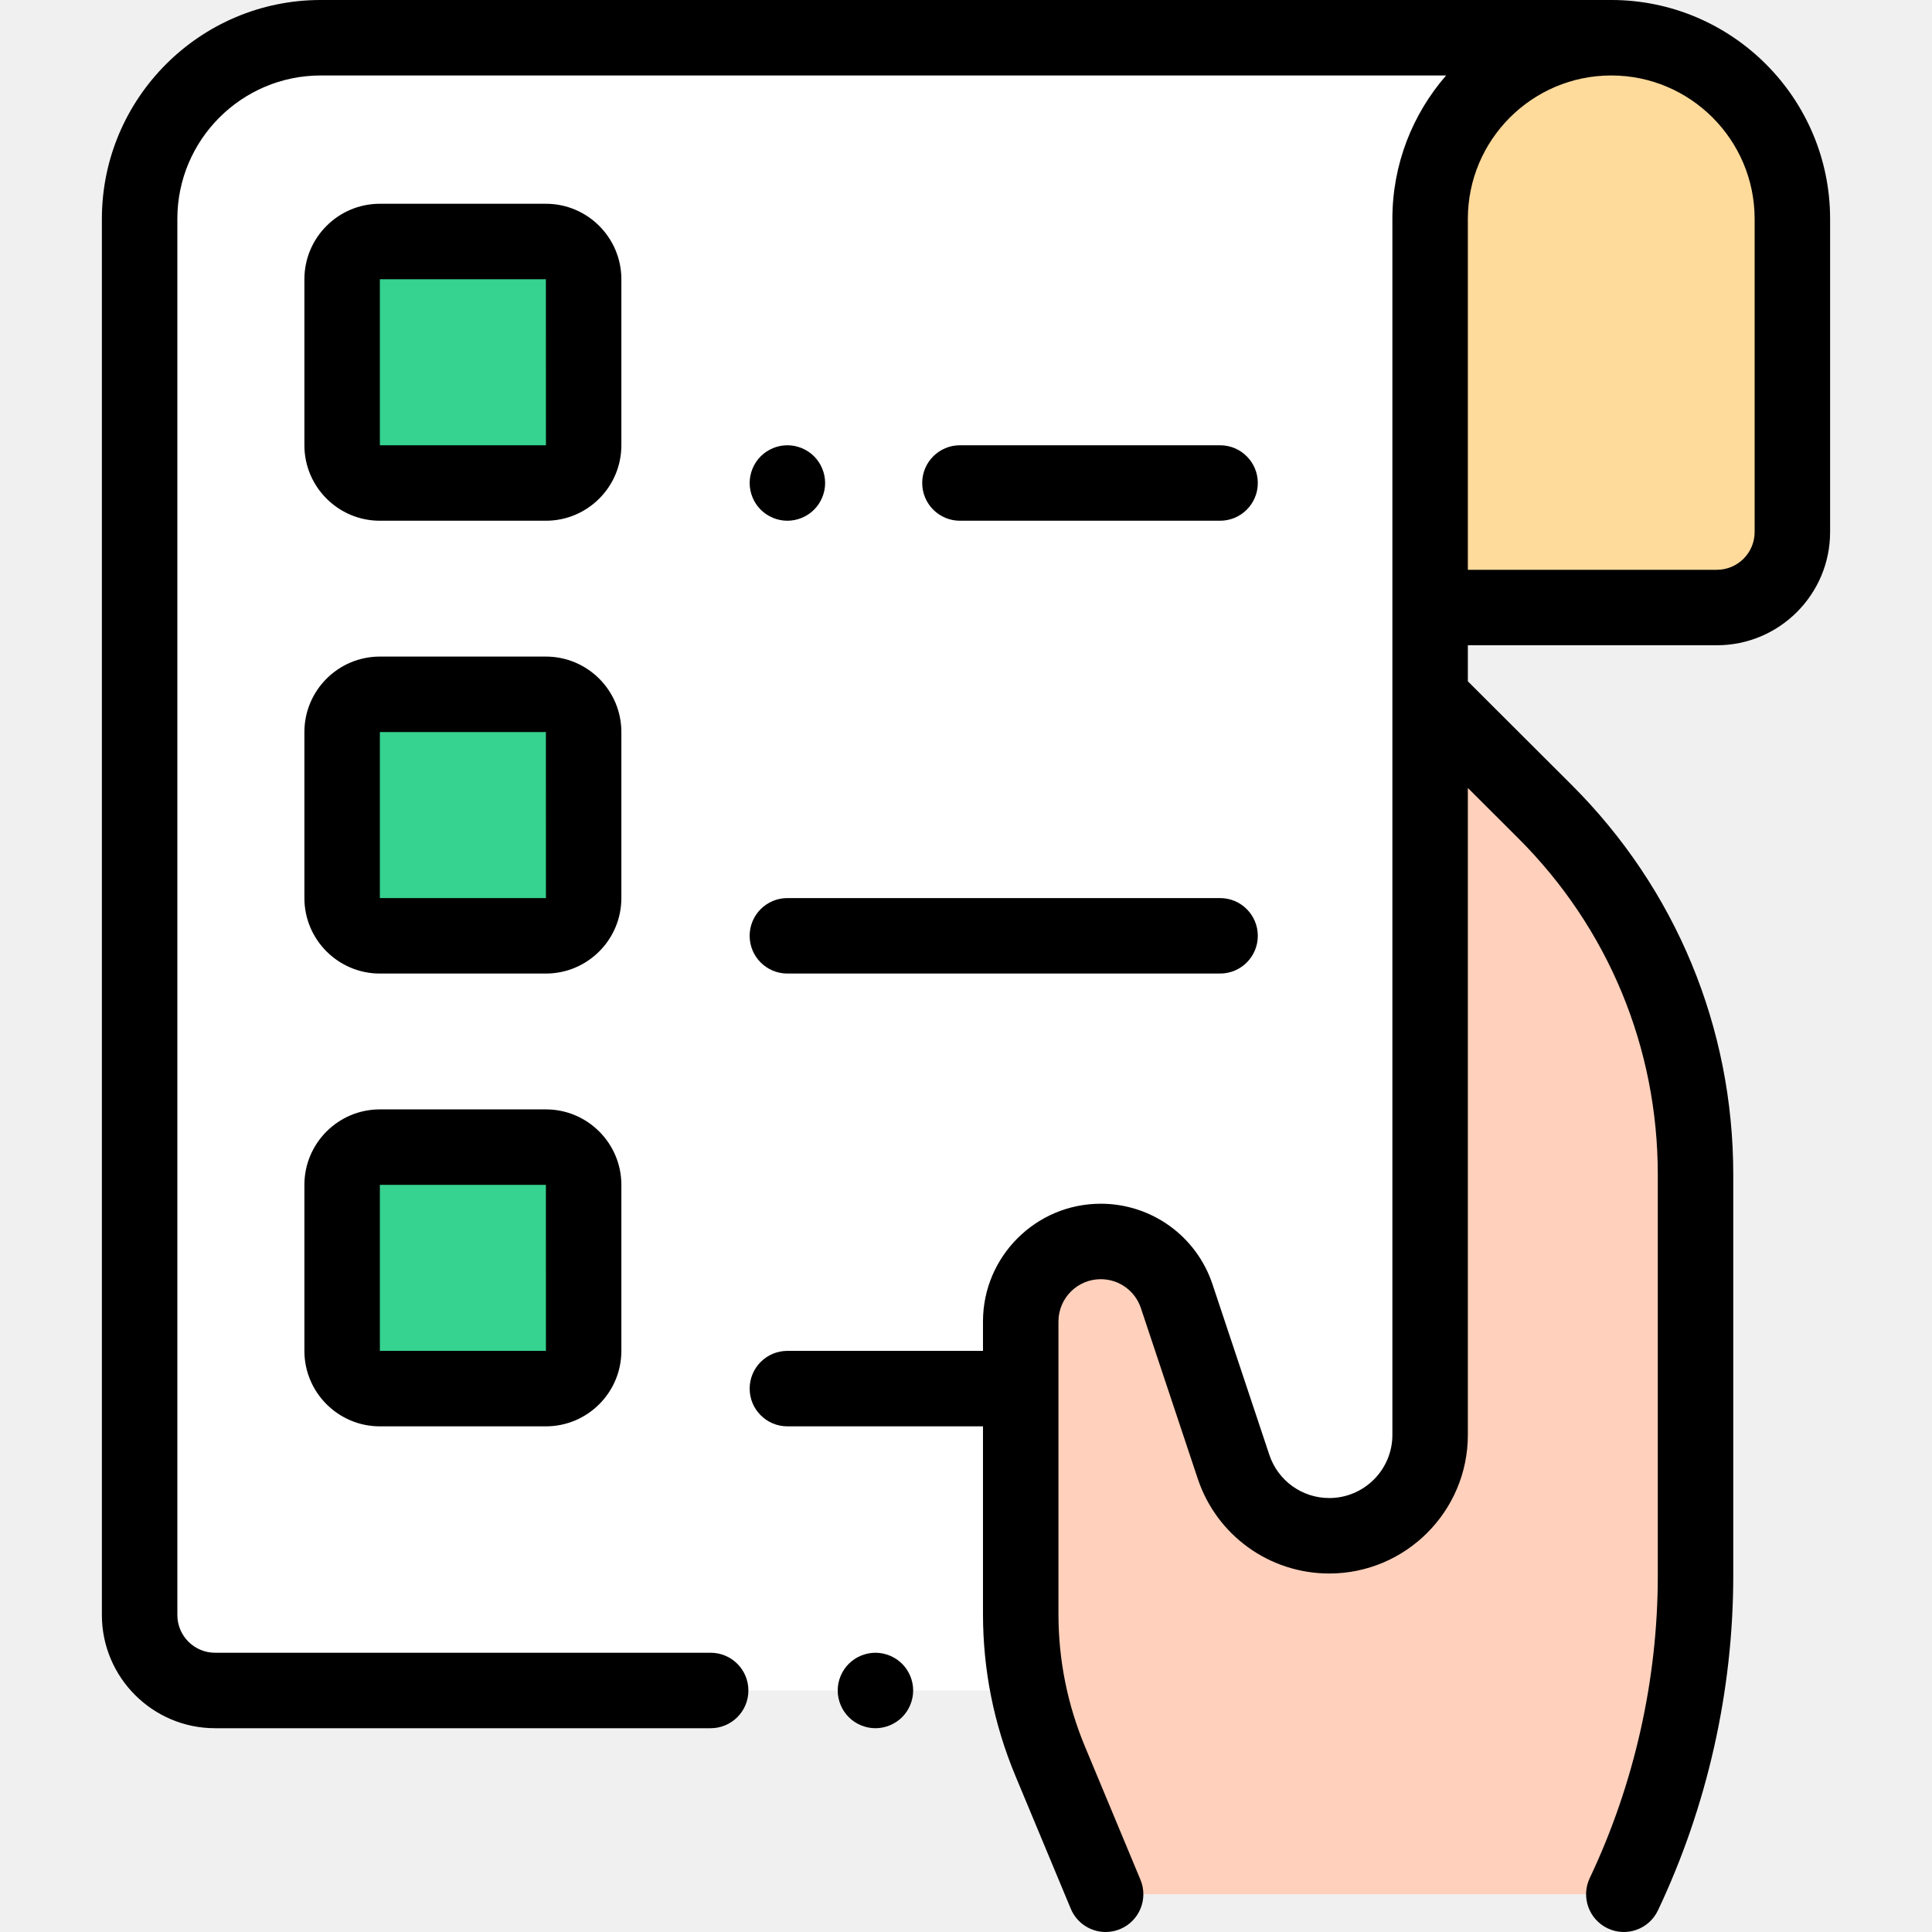
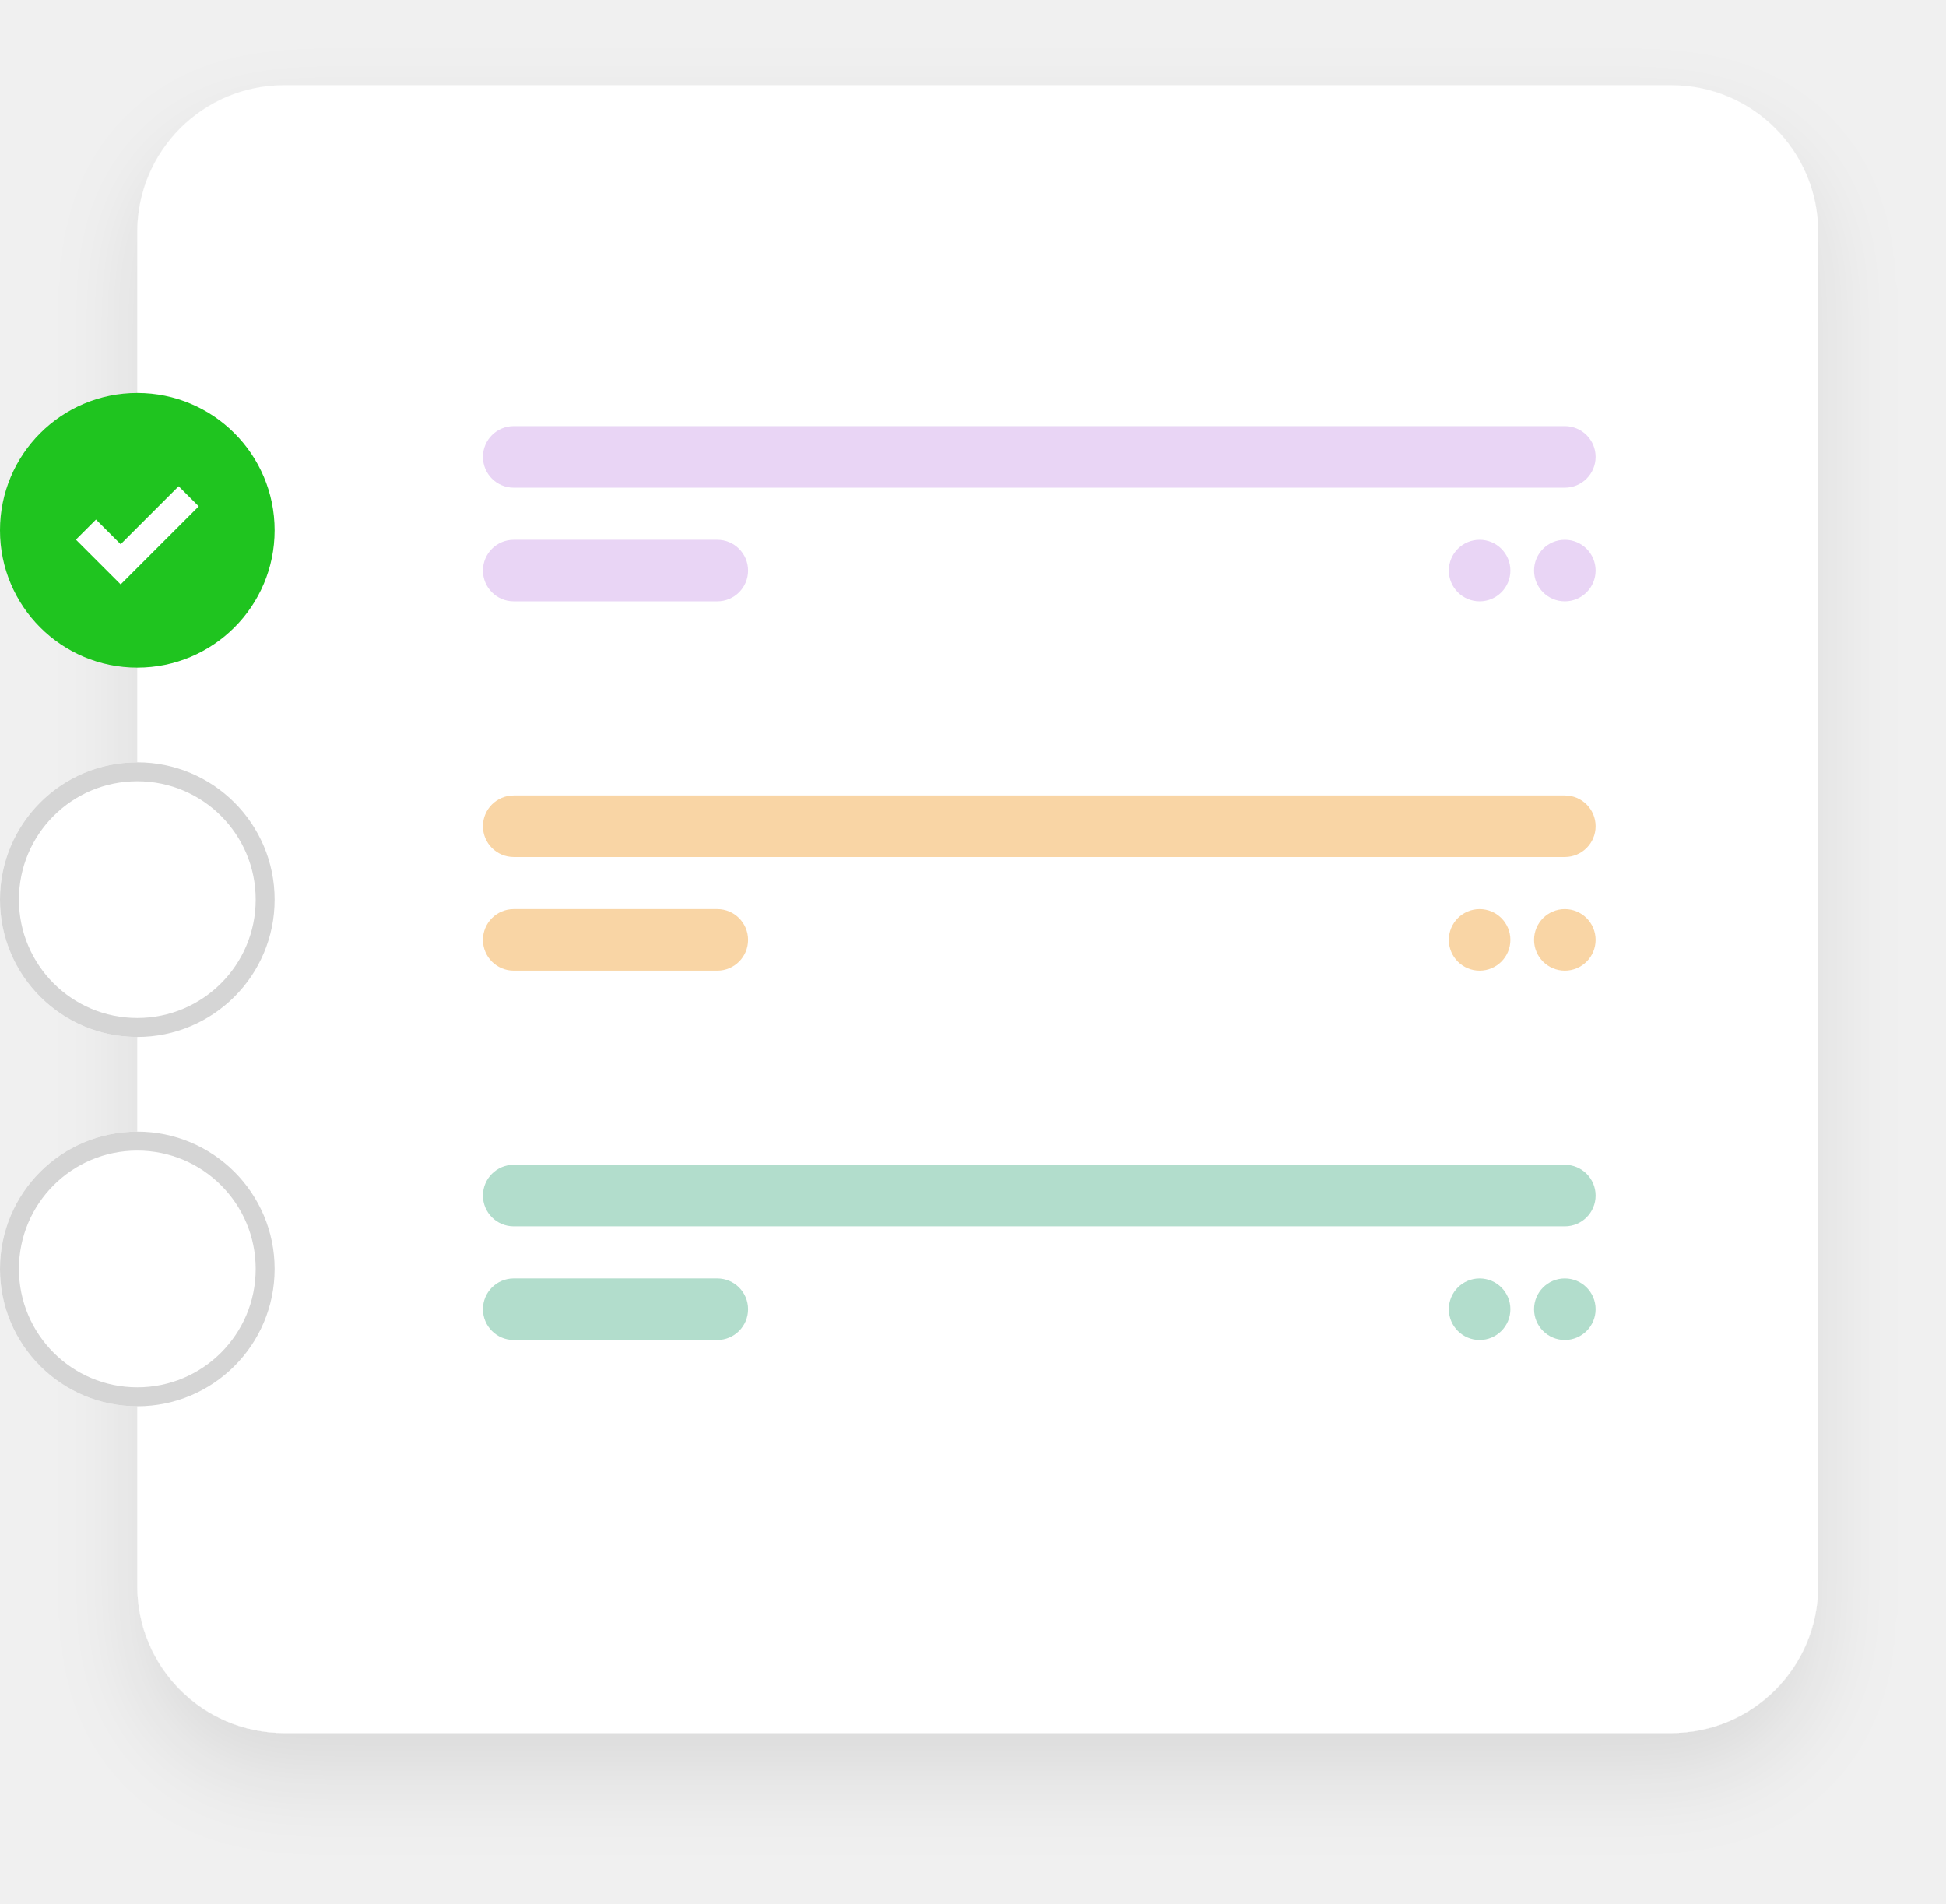
- <svg xmlns="http://www.w3.org/2000/svg" viewBox="-27 0 512 512">
-   <path d="m351.996 161v-103c0-26.512 21.492-48 48-48 26.512 0 48 21.488 48 48v83c0 11.047-8.953 20-20 20zm0 0" fill="#feda9b" />
-   <path d="m399.996 10h-341.996c-26.512 0-48 21.488-48 48v369.996c0 11.047 8.953 20 20 20h321.996v-389.996c0-26.512 21.492-48 48-48" fill="#fff" />
-   <path d="m266 501.996-14.715-35.309c-5.141-12.336-7.785-25.574-7.785-38.941v-77.535c0-11.715 9.496-21.211 21.211-21.211 9.129 0 17.234 5.84 20.121 14.504l15.074 45.215c3.637 10.914 13.852 18.277 25.359 18.277 14.766 0 26.73-11.965 26.73-26.73v-195.562l30.43 30.371c25.547 25.504 39.906 60.121 39.906 96.219v106.301c0 29.195-6.492 58.023-19 84.402" fill="#ffd0bb" />
-   <g fill="#36d28f">
-     <path d="m117.668 128h-44c-5.523 0-10-4.477-10-10v-44c0-5.523 4.477-10 10-10h44c5.52 0 10 4.477 10 10v44c0 5.523-4.48 10-10 10zm0 0" />
-     <path d="m117.668 248h-44c-5.523 0-10-4.477-10-10v-44c0-5.523 4.477-10 10-10h44c5.52 0 10 4.477 10 10v44c0 5.523-4.48 10-10 10zm0 0" />
-     <path d="m117.668 367.996h-44c-5.523 0-10-4.477-10-10v-43.996c0-5.523 4.477-10 10-10h44c5.52 0 10 4.477 10 10v43.996c0 5.523-4.48 10-10 10zm0 0" />
+ <svg xmlns="http://www.w3.org/2000/svg" width="411" height="402" viewBox="0 0 411 402">
+   <defs>
+     <filter id="Rectangle_6" x="2" y="0" width="409" height="402" filterUnits="userSpaceOnUse">
+       <feOffset dy="9" input="SourceAlpha" />
+       <feGaussianBlur stdDeviation="9" result="blur" />
+       <feFlood flood-opacity="0.09" />
+       <feComposite operator="in" in2="blur" />
+       <feComposite in="SourceGraphic" />
+     </filter>
+   </defs>
+   <g id="illustration" transform="translate(-1100 -312)">
+     <g transform="matrix(1, 0, 0, 1, 1100, 312)" filter="url(#Rectangle_6)">
+       <rect id="Rectangle_6-2" data-name="Rectangle 6" width="355" height="348" rx="31" transform="translate(29 18)" fill="#fff" />
+     </g>
+     <g id="Component_4_1" data-name="Component 4 – 1" transform="translate(1100 395)">
+       <g id="Group_6" data-name="Group 6" transform="translate(-1119 -230)">
+         <g id="Ellipse_1" data-name="Ellipse 1" transform="translate(1119 386)" fill="#fff" stroke="#d5d5d5" stroke-width="4">
+           <circle cx="29" cy="29" r="29" stroke="none" />
+           <circle cx="29" cy="29" r="27" fill="none" />
+         </g>
+         <path id="Path_1" data-name="Path 1" d="M1132.312,416.46l7.333,7.333,9.648-9.648,4.718-4.718" transform="translate(4.839 -1.611)" fill="none" stroke="#fff" stroke-width="6" />
+         <rect id="Rectangle_7" data-name="Rectangle 7" width="235" height="13" rx="6.5" transform="translate(1221 393)" fill="#b2ddcc" />
+         <rect id="Rectangle_8" data-name="Rectangle 8" width="56" height="13" rx="6.5" transform="translate(1221 417)" fill="#b2ddcc" />
+         <rect id="Rectangle_9" data-name="Rectangle 9" width="13" height="13" rx="6.5" transform="translate(1443 417)" fill="#b2ddcc" />
+         <rect id="Rectangle_10" data-name="Rectangle 10" width="13" height="13" rx="6.5" transform="translate(1425 417)" fill="#b2ddcc" />
+       </g>
+       <g id="Group_5" data-name="Group 5" transform="translate(-1119 -308)">
+         <g id="Ellipse_1-2" data-name="Ellipse 1" transform="translate(1119 386)" fill="#fff" stroke="#d5d5d5" stroke-width="4">
+           <circle cx="29" cy="29" r="29" stroke="none" />
+           <circle cx="29" cy="29" r="27" fill="none" />
+         </g>
+         <path id="Path_1-2" data-name="Path 1" d="M1132.312,416.46l7.333,7.333,9.648-9.648,4.718-4.718" transform="translate(4.839 -1.611)" fill="none" stroke="#fff" stroke-width="6" />
+         <rect id="Rectangle_7-2" data-name="Rectangle 7" width="235" height="13" rx="6.5" transform="translate(1221 393)" fill="#f9d5a5" />
+         <rect id="Rectangle_8-2" data-name="Rectangle 8" width="56" height="13" rx="6.5" transform="translate(1221 417)" fill="#f9d5a5" />
+         <rect id="Rectangle_9-2" data-name="Rectangle 9" width="13" height="13" rx="6.5" transform="translate(1443 417)" fill="#f9d5a5" />
+         <rect id="Rectangle_10-2" data-name="Rectangle 10" width="13" height="13" rx="6.5" transform="translate(1425 417)" fill="#f9d5a5" />
+       </g>
+       <g id="Group_4" data-name="Group 4" transform="translate(-1119 -386)">
+         <circle id="Ellipse_1-3" data-name="Ellipse 1" cx="29" cy="29" r="29" transform="translate(1119 386)" fill="#1fc41f" />
+         <path id="Path_1-3" data-name="Path 1" d="M1132.312,416.46l7.333,7.333,9.648-9.648,4.718-4.718" transform="translate(4.839 -1.611)" fill="none" stroke="#fff" stroke-width="6" />
+         <rect id="Rectangle_7-3" data-name="Rectangle 7" width="235" height="13" rx="6.5" transform="translate(1221 393)" fill="#e9d5f5" />
+         <rect id="Rectangle_8-3" data-name="Rectangle 8" width="56" height="13" rx="6.5" transform="translate(1221 417)" fill="#e9d5f5" />
+         <rect id="Rectangle_9-3" data-name="Rectangle 9" width="13" height="13" rx="6.5" transform="translate(1443 417)" fill="#e9d5f5" />
+         <rect id="Rectangle_10-3" data-name="Rectangle 10" width="13" height="13" rx="6.5" transform="translate(1425 417)" fill="#e9d5f5" />
+       </g>
+     </g>
  </g>
-   <path d="m399.996 0h-341.996c-31.98 0-58 26.02-58 58v369.996c0 16.543 13.457 30 30 30h131.332c5.523 0 10-4.477 10-10 0-5.523-4.477-10-10-10h-131.332c-5.516 0-10-4.484-10-10v-369.996c0-20.953 17.047-38 38-38h298.234c-8.855 10.188-14.238 23.473-14.238 38v322.266c0 9.227-7.504 16.73-16.73 16.73-7.211 0-13.59-4.598-15.875-11.438l-15.07-45.219c-4.254-12.766-16.156-21.34-29.609-21.34-17.211 0-31.211 14-31.211 31.207v7.789h-51.832c-5.523 0-10 4.48-10 10 0 5.523 4.477 10 10 10h51.832v49.75c0 14.766 2.879 29.164 8.559 42.789l14.711 35.309c1.602 3.84 5.316 6.156 9.234 6.156 1.281 0 2.586-.246 3.84-.77 5.102-2.125 7.512-7.98 5.387-13.078l-14.711-35.309c-4.656-11.176-7.02-22.984-7.02-35.094v-77.539c0-6.184 5.027-11.211 11.211-11.211 4.832 0 9.109 3.078 10.637 7.664l15.07 45.219c5.008 15.02 19.012 25.113 34.848 25.113 20.254 0 36.73-16.477 36.73-36.73v-171.449l13.363 13.336c23.844 23.797 36.973 55.457 36.973 89.141v106.301c0 27.535-6.238 55.238-18.035 80.117-2.367 4.988-.238 10.953 4.75 13.32s10.953.242 13.32-4.75c13.059-27.539 19.965-58.207 19.965-88.688v-106.301c0-39.035-15.215-75.719-42.844-103.297l-27.492-27.441v-9.555h66c16.543 0 30-13.457 30-30v-83c0-31.98-26.016-58-58-58zm38 141c0 5.512-4.484 10-10 10h-66v-93c0-20.953 17.047-38 38-38s38 17.047 38 38zm0 0" />
-   <path d="m205 437.996c-2.633 0-5.211 1.07-7.07 2.93-1.859 1.863-2.93 4.441-2.93 7.07 0 2.633 1.07 5.211 2.93 7.07 1.859 1.859 4.438 2.93 7.07 2.93 2.629 0 5.207-1.07 7.07-2.93 1.859-1.859 2.93-4.438 2.93-7.07 0-2.629-1.07-5.207-2.93-7.07-1.863-1.859-4.441-2.93-7.07-2.93zm0 0" />
-   <path d="m137.668 74c0-11.027-8.973-20-20-20h-44c-11.031 0-20 8.973-20 20v44c0 11.027 8.969 20 20 20h44c11.027 0 20-8.973 20-20zm-20 44h-44v-44h44l.012 44s-.004 0-.012 0zm0 0" />
-   <path d="m137.668 194c0-11.027-8.973-20-20-20h-44c-11.031 0-20 8.973-20 20v44c0 11.027 8.969 20 20 20h44c11.027 0 20-8.973 20-20zm-20 44h-44v-44h44l.012 44s-.004 0-.012 0zm0 0" />
-   <path d="m117.668 294h-44c-11.031 0-20 8.969-20 20v43.996c0 11.031 8.969 20 20 20h44c11.027 0 20-8.969 20-20v-43.996c0-11.031-8.973-20-20-20zm0 63.996h-44v-43.996h44l.012 43.996s-.004 0-.012 0zm0 0" />
-   <path d="m296.332 138c5.523 0 10-4.477 10-10s-4.477-10-10-10h-68.938c-5.523 0-10 4.477-10 10s4.477 10 10 10zm0 0" />
-   <path d="m181.668 138c2.633 0 5.211-1.07 7.07-2.93 1.859-1.859 2.93-4.441 2.93-7.07s-1.07-5.211-2.93-7.07c-1.859-1.859-4.438-2.93-7.07-2.93-2.641 0-5.211 1.07-7.07 2.93-1.867 1.859-2.93 4.441-2.93 7.07s1.062 5.211 2.93 7.07c1.859 1.859 4.43 2.93 7.07 2.93zm0 0" />
-   <path d="m181.664 258h114.668c5.523 0 10-4.477 10-10s-4.477-10-10-10h-114.668c-5.52 0-10 4.477-10 10s4.48 10 10 10zm0 0" />
</svg>
